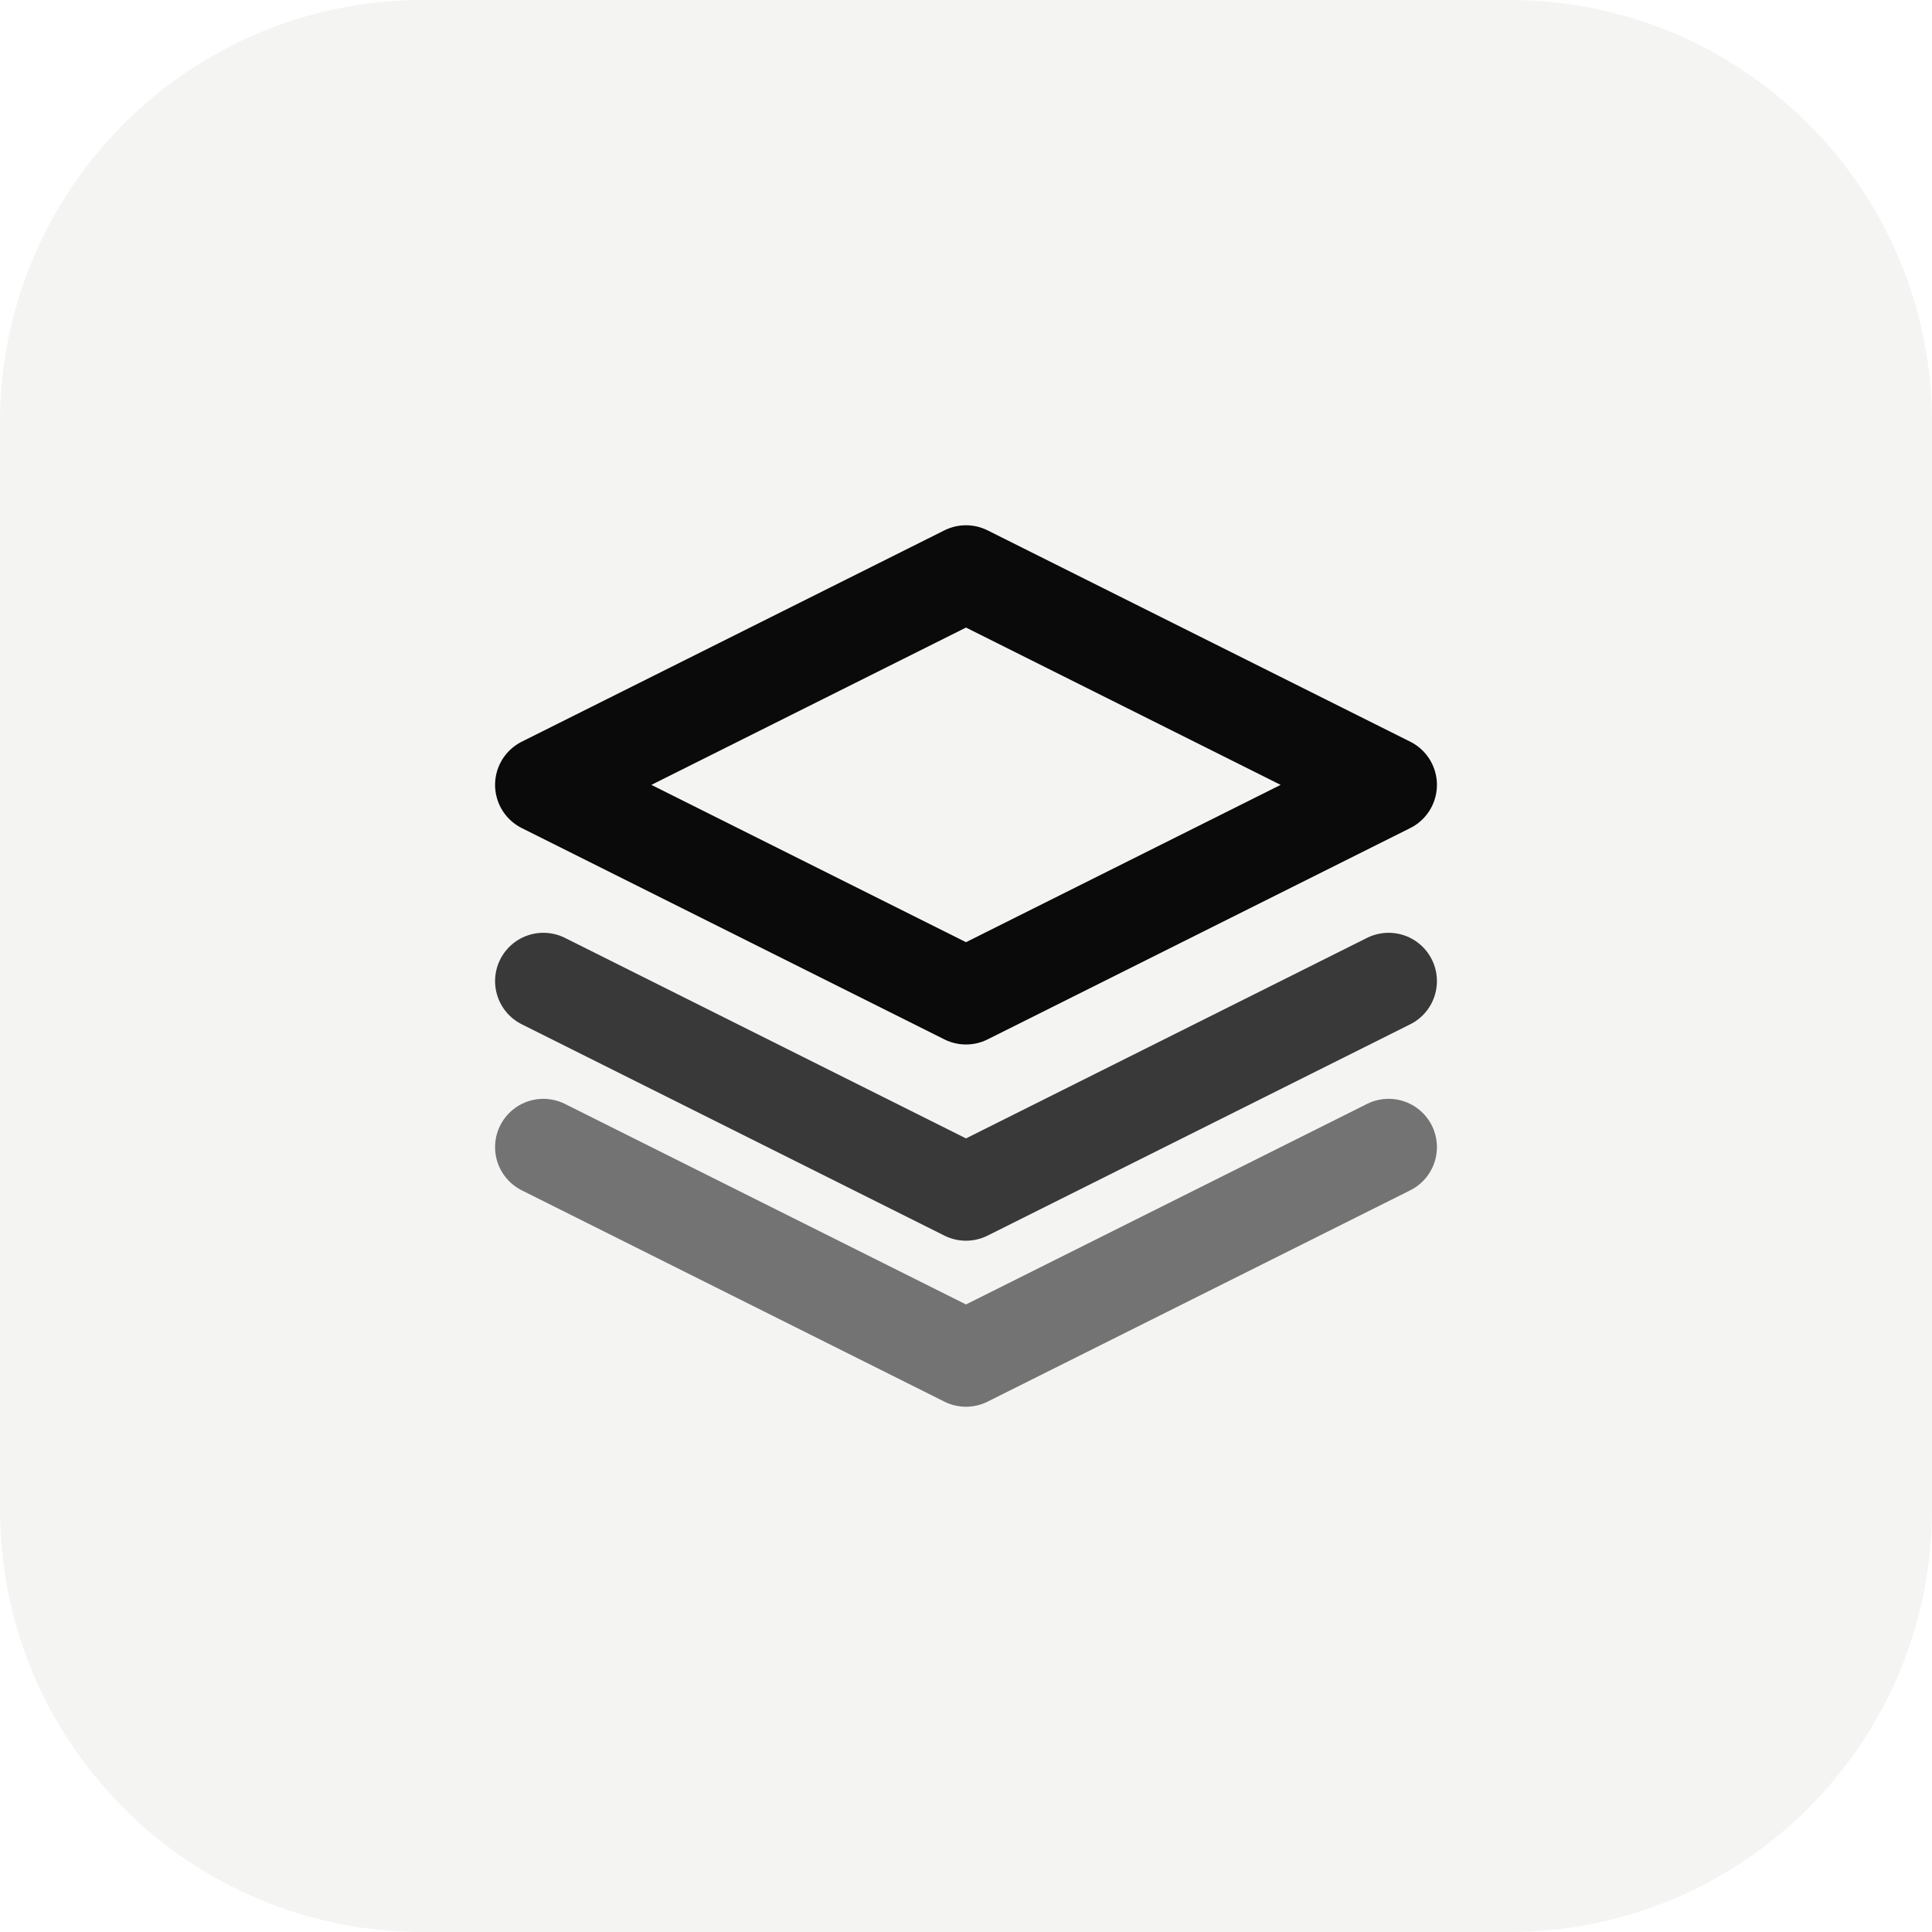
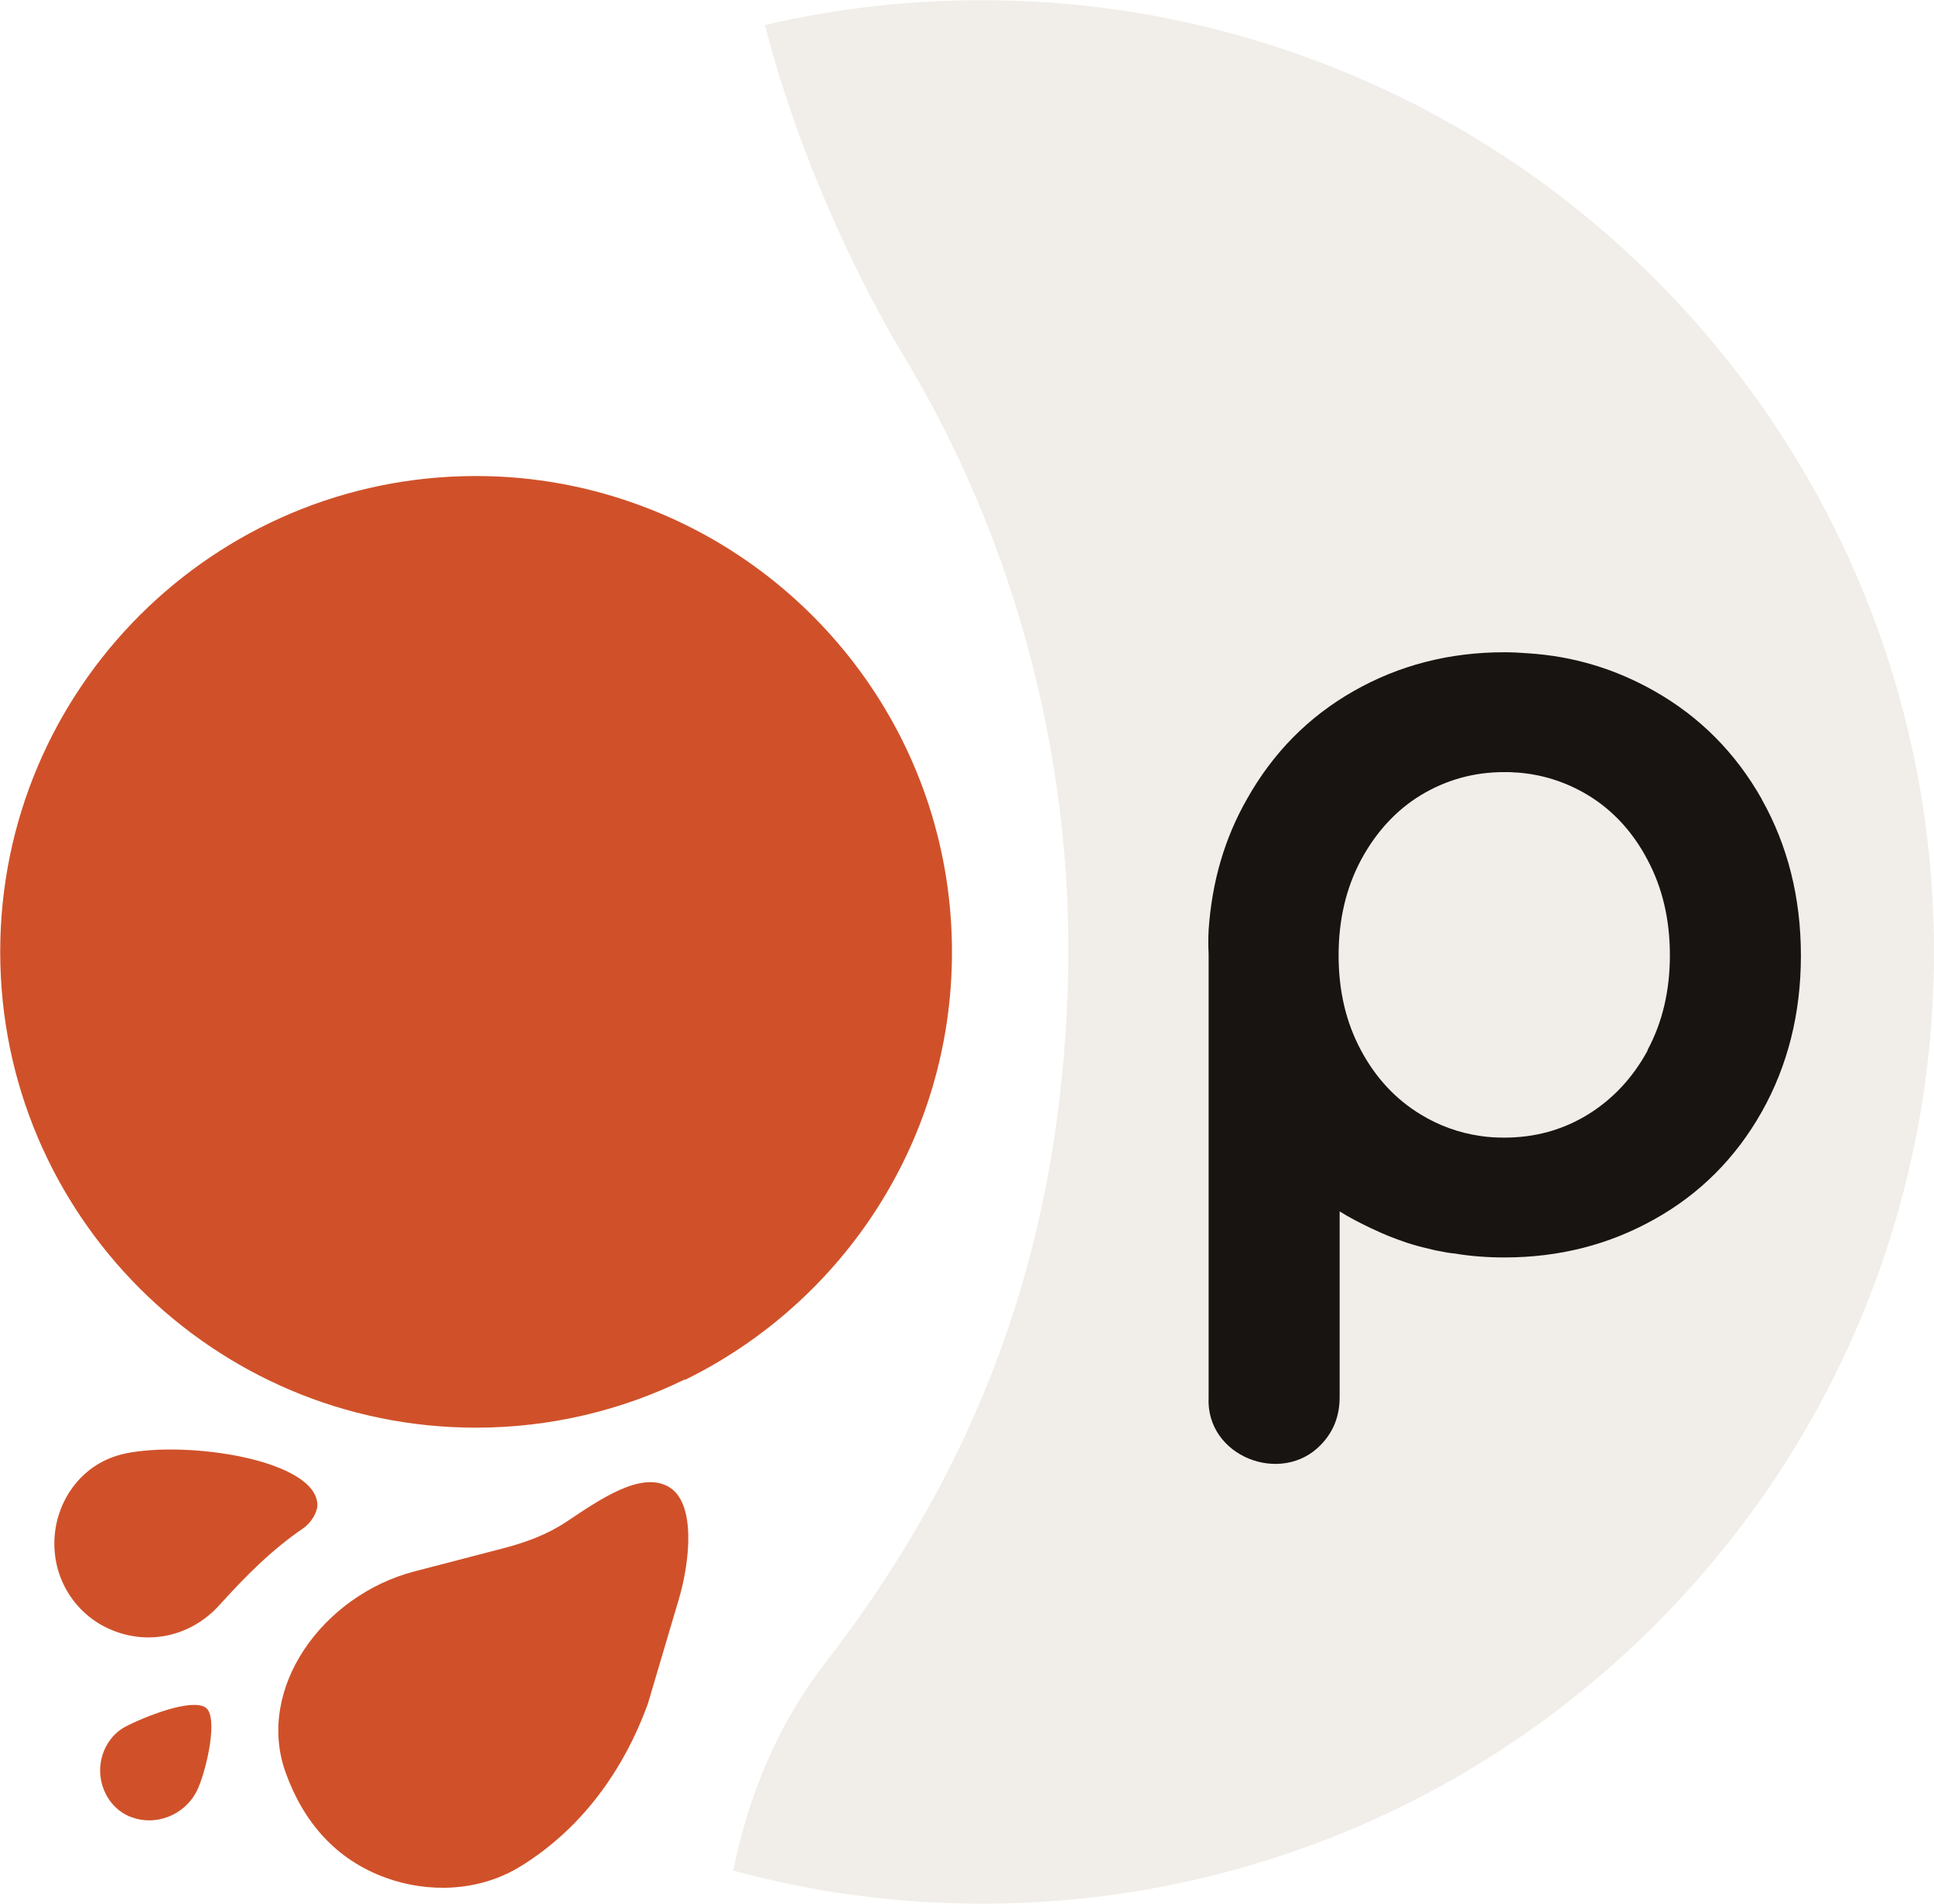
- <svg xmlns="http://www.w3.org/2000/svg" viewBox="0 0 32 32" fill="none" role="img" aria-label="Ploxs">
-   <rect width="32" height="32" rx="7" fill="#f4f4f3" />
-   <path d="M16 9.5 9 13l7 3.5 7-3.5-7-3.5Z" stroke="#0a0a0b" stroke-width="1.6" stroke-linecap="round" stroke-linejoin="round" />
-   <path d="M9 19l7 3.5L23 19" stroke="#0a0a0b" stroke-width="1.6" stroke-linecap="round" stroke-linejoin="round" opacity="0.55" />
-   <path d="M9 16.25 16 19.75 23 16.25" stroke="#0a0a0b" stroke-width="1.6" stroke-linecap="round" stroke-linejoin="round" opacity="0.8" />
+ <svg xmlns="http://www.w3.org/2000/svg" id="Layer_2" data-name="Layer 2" viewBox="0 0 93.29 91.81">
+   <defs>
+     <style>
+       .cls-1 {
+         fill: #d05129;
+       }
+ 
+       .cls-2 {
+         fill: #171412;
+       }
+ 
+       .cls-3 {
+         fill: #f1eee9;
+       }
+     </style>
+   </defs>
+   <g id="Layer_1-2" data-name="Layer 1">
+     <g>
+       <path class="cls-1" d="M33.04,66.53c-3.05,1.49-6.47,2.33-10.08,2.33-12.67,0-22.95-10.28-22.95-22.95s10.28-22.95,22.95-22.95c2.83,0,5.55.52,8.06,1.47,8.7,3.26,14.9,11.66,14.9,21.49,0,9.06-5.25,16.89-12.87,20.63Z" />
+       <g>
+         <path class="cls-1" d="M13.78,85.5c-1.46-4.05,1.77-8.55,6.22-9.71l4.27-1.11c1.08-.28,2.12-.66,3.05-1.28,1.59-1.06,3.59-2.46,4.93-1.69s1.03,3.62.49,5.44l-1.49,5.03c-1.17,3.21-3.19,6.01-6.11,7.82-2.04,1.27-4.52,1.3-6.53.57-2.43-.88-3.98-2.71-4.83-5.07Z" />
+         <path class="cls-1" d="M6.02,70.11c3.05-.64,9.26.31,9.29,2.48,0,.34-.28.84-.68,1.12-1.55,1.06-2.79,2.32-4.04,3.7-1.36,1.51-3.39,1.96-5.2,1.21-1.72-.71-2.88-2.45-2.76-4.45.11-1.85,1.36-3.63,3.4-4.06Z" />
+         <path class="cls-1" d="M6.25,87.61c1.22.51,2.64-.04,3.24-1.22.4-.79,1.01-3.26.53-3.93-.45-.62-2.63.15-3.91.79-.86.43-1.28,1.33-1.28,2.14,0,.88.48,1.82,1.41,2.22Z" />
+       </g>
+       <path class="cls-3" d="M93.29,45.91c0,18.12-10.5,33.78-25.74,41.25-6.1,2.98-12.94,4.66-20.17,4.66-4.15,0-8.18-.55-12.01-1.6.72-3.56,2.1-7,4.48-10.07,7.38-9.55,11.07-19.71,11.62-31.58.57-11.32-2.45-22.55-8.03-31.65,0-.02-4.31-6.98-6.54-15.71,3.36-.79,6.87-1.2,10.48-1.2,5.67,0,11.1,1.04,16.12,2.93,17.4,6.51,29.79,23.31,29.79,42.98Z" />
+       <path class="cls-2" d="M84.98,38.54c-1.26-2.23-2.99-3.97-5.18-5.21-1.87-1.06-3.89-1.68-6.09-1.82-.37-.03-.76-.05-1.15-.05-2.66,0-5.08.63-7.26,1.87-2.18,1.24-3.89,2.97-5.15,5.21-1.08,1.89-1.69,3.99-1.85,6.31,0,0,0,.02,0,.02-.02.38-.02.76,0,1.14v21.38c-.15,2.86,3.52,4.28,5.42,2.29.6-.62.9-1.38.9-2.29v-8.96c.48.3.97.55,1.47.79.03.02.07.03.09.04.27.13.54.25.81.36.28.11.55.21.84.31.34.11.69.21,1.05.29.2.05.39.1.59.13.23.05.46.09.7.11.77.13,1.57.19,2.4.19,2.63,0,5.04-.61,7.23-1.84,2.19-1.22,3.92-2.95,5.18-5.18,1.25-2.22,1.89-4.74,1.89-7.54s-.64-5.32-1.89-7.54ZM79.48,50.66c-.72,1.33-1.69,2.36-2.89,3.1-1.21.74-2.55,1.11-4.02,1.11-.4,0-.78-.02-1.17-.08-1.02-.15-1.97-.49-2.86-1.03-1.21-.73-2.18-1.77-2.89-3.1-.72-1.34-1.08-2.86-1.08-4.58s.36-3.25,1.08-4.6c.72-1.34,1.69-2.4,2.89-3.13,1.21-.73,2.55-1.11,4.02-1.11.18,0,.36,0,.53.02.02,0,.06,0,.08,0,1.24.09,2.37.46,3.41,1.08,1.21.73,2.18,1.78,2.89,3.13.72,1.35,1.08,2.88,1.08,4.6s-.36,3.24-1.08,4.58Z" />
+     </g>
+   </g>
</svg>
